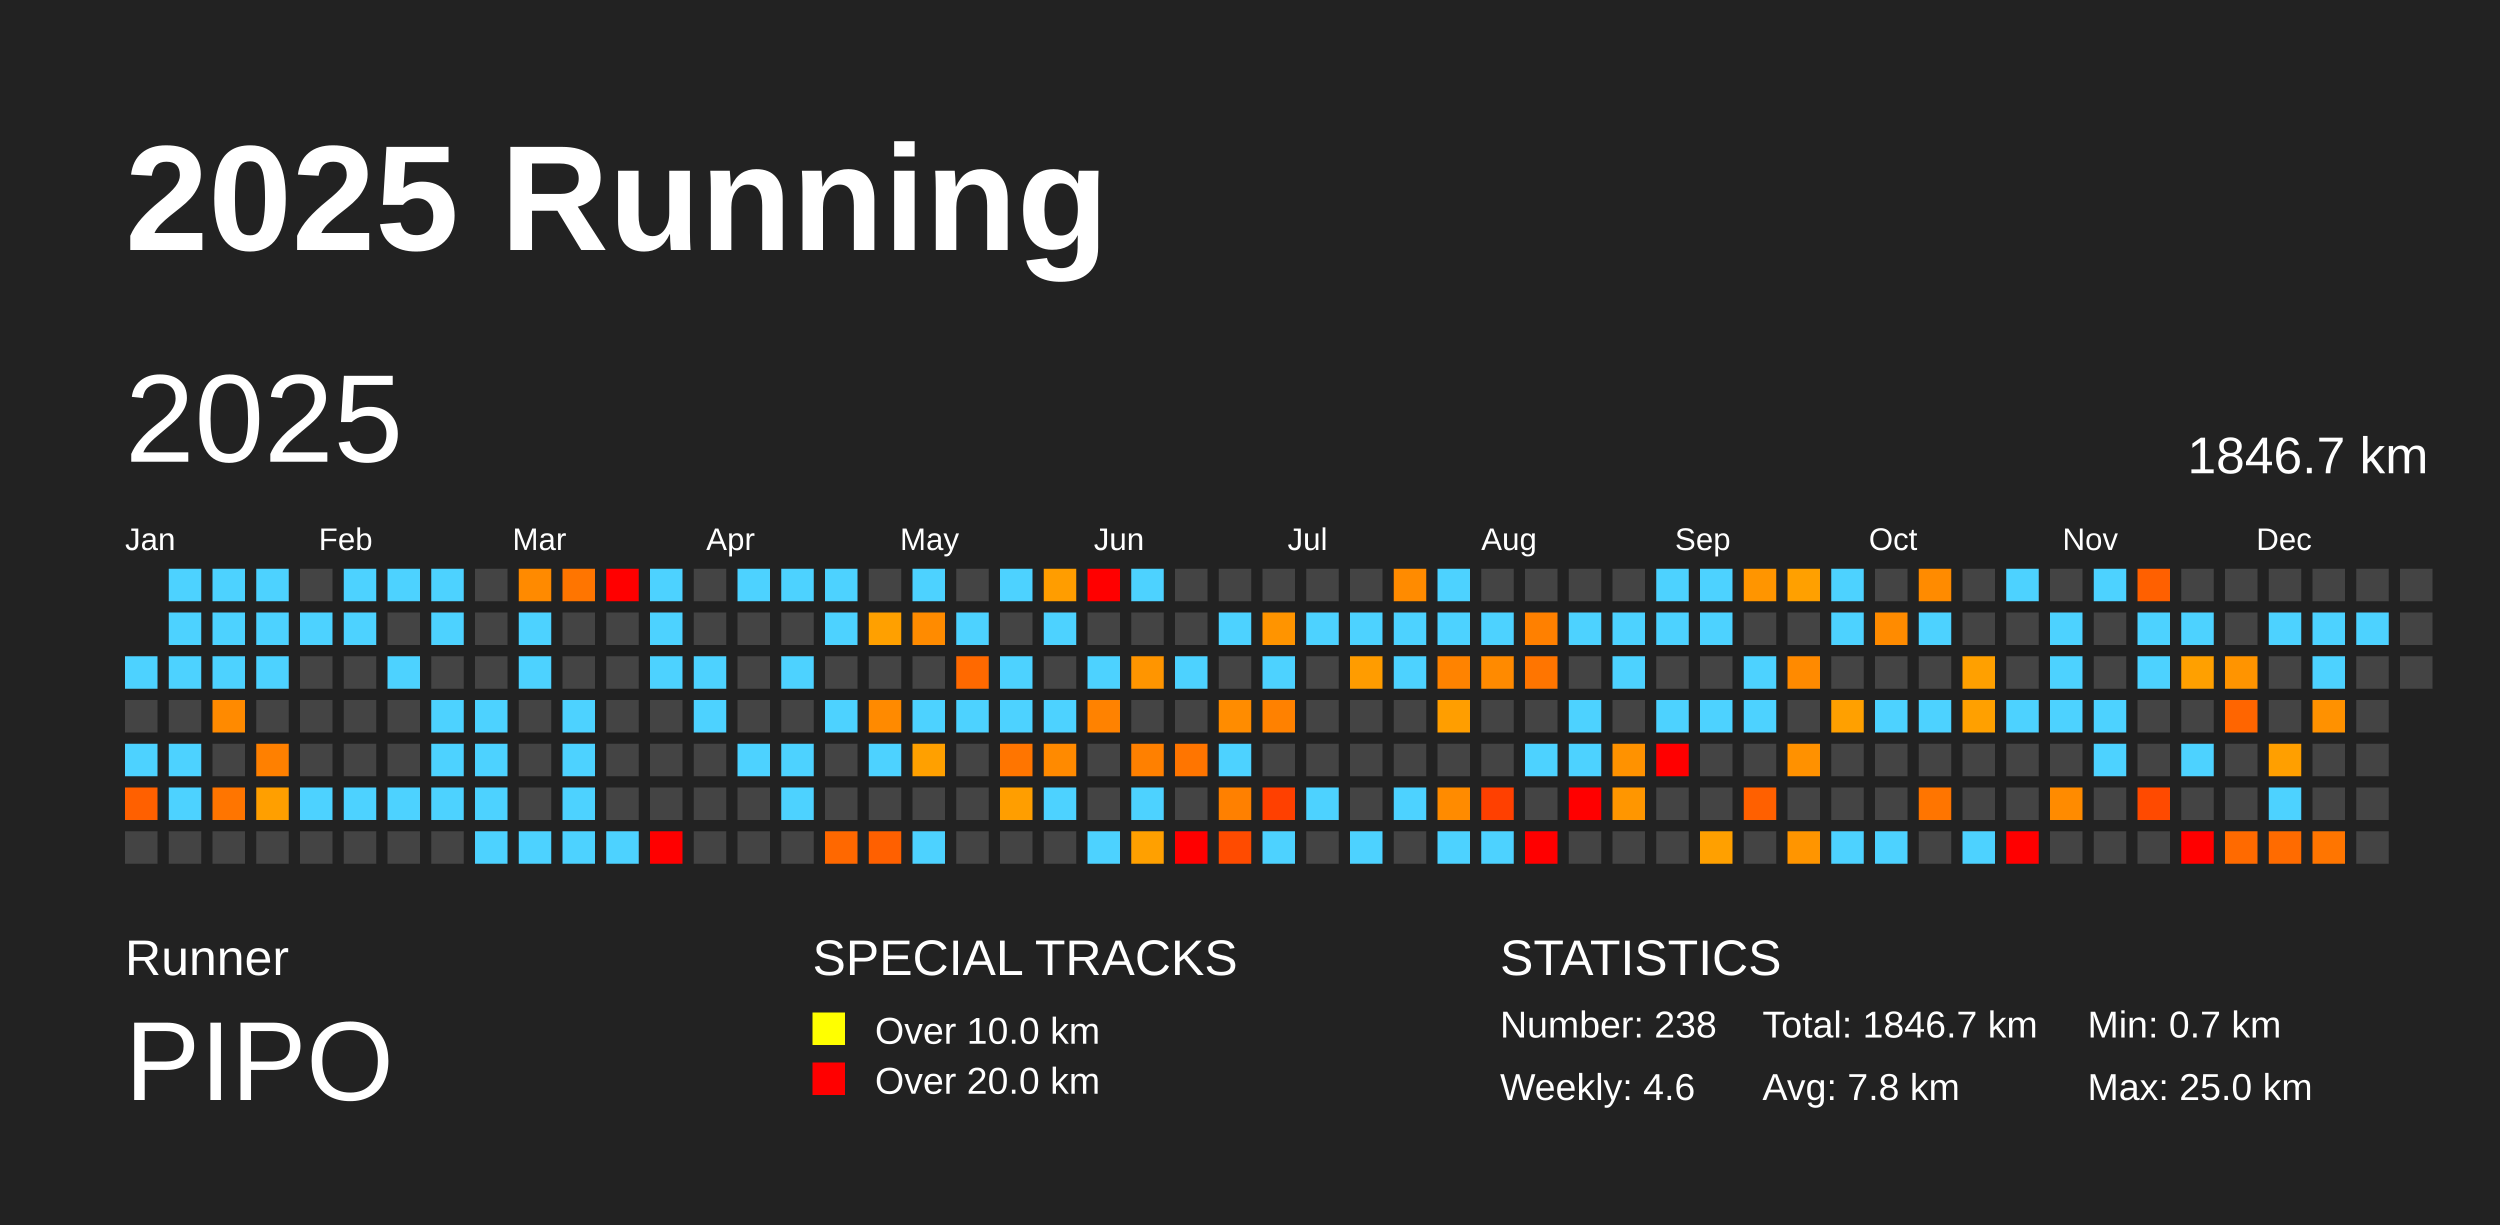
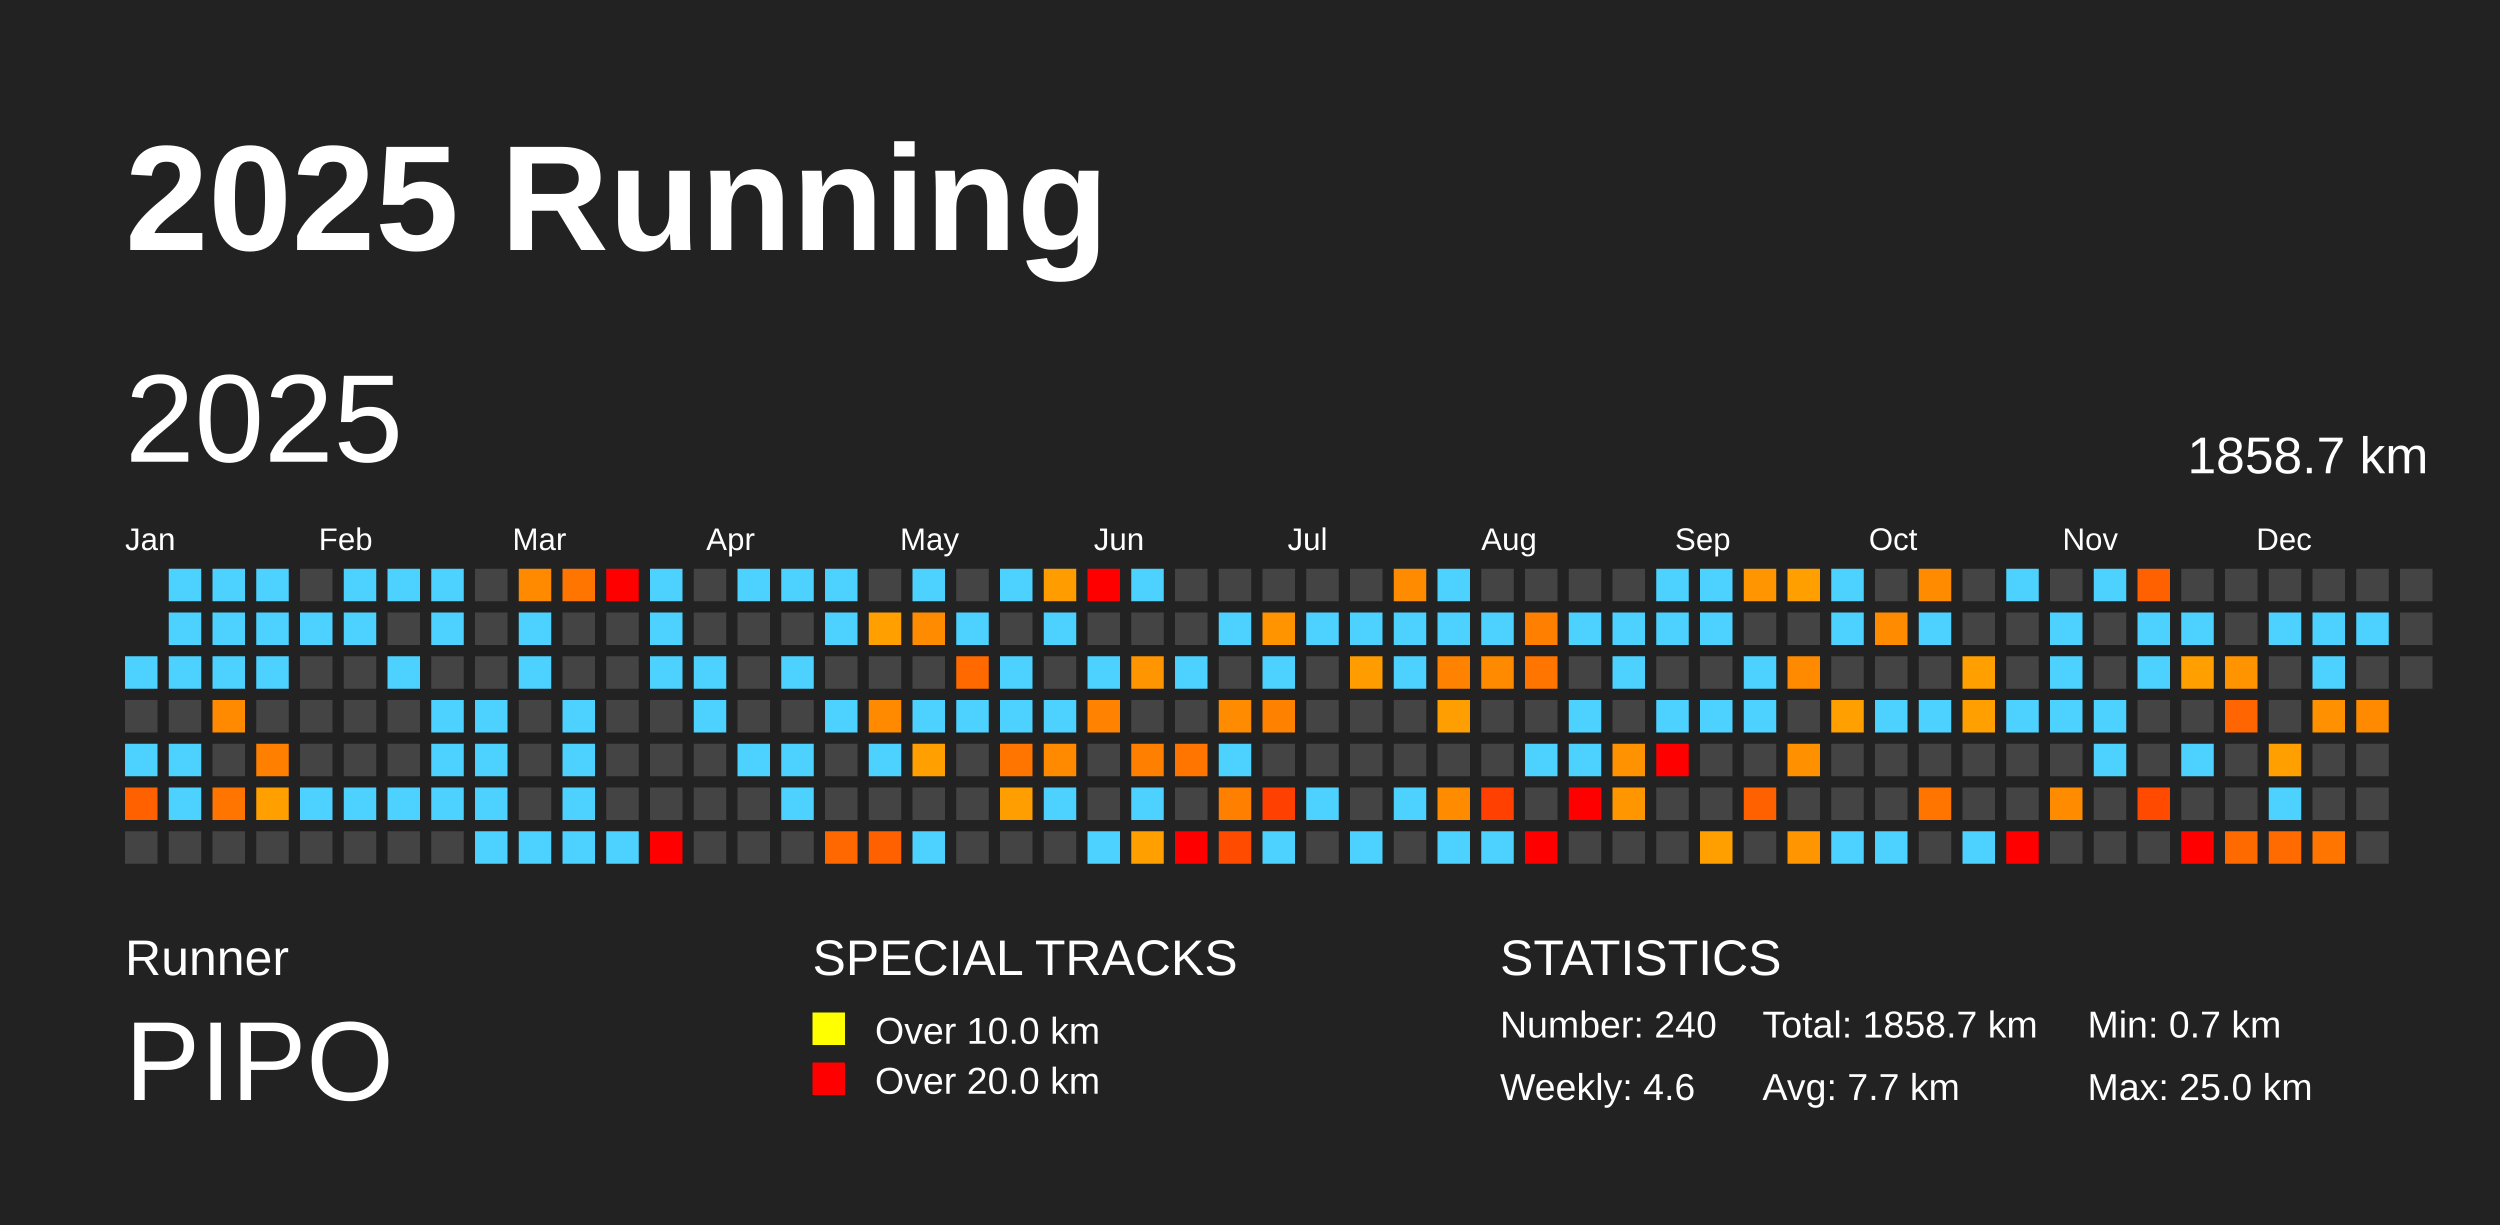
<svg xmlns="http://www.w3.org/2000/svg" baseProfile="full" height="98mm" version="1.1" viewBox="0,0,200,98" width="200mm">
  <defs />
  <rect fill="#222222" height="98" width="200" x="0" y="0" />
  <text fill="#FFFFFF" style="font-size:12px; font-family:Arial; font-weight:bold;" x="10" y="20">2025 Running</text>
  <text fill="#FFFFFF" style="font-size:4px; font-family:Arial" x="10" y="78">Runner</text>
  <text fill="#FFFFFF" style="font-size:9px; font-family:Arial" x="10" y="88">PIPO</text>
  <text fill="#FFFFFF" style="font-size:4px; font-family:Arial" x="65" y="78">SPECIAL TRACKS</text>
  <rect fill="yellow" height="2.6" width="2.6" x="65" y="81" />
  <text fill="#FFFFFF" style="font-size:3px; font-family:Arial" x="70" y="83.5">Over 10.0 km</text>
  <rect fill="red" height="2.6" width="2.6" x="65" y="85" />
  <text fill="#FFFFFF" style="font-size:3px; font-family:Arial" x="70" y="87.5">Over 20.0 km</text>
  <text fill="#FFFFFF" style="font-size:4px; font-family:Arial" x="120" y="78">STATISTICS</text>
-   <text fill="#FFFFFF" style="font-size:3px; font-family:Arial" x="120" y="83">Number: 238</text>
+   <text fill="#FFFFFF" style="font-size:3px; font-family:Arial" x="120" y="83">Number: 240</text>
  <text fill="#FFFFFF" style="font-size:3px; font-family:Arial" x="120" y="88">Weekly: 4.6</text>
-   <text fill="#FFFFFF" style="font-size:3px; font-family:Arial" x="141" y="83">Total: 1846.7 km</text>
-   <text fill="#FFFFFF" style="font-size:3px; font-family:Arial" x="141" y="88">Avg: 7.8 km</text>
+   <text fill="#FFFFFF" style="font-size:3px; font-family:Arial" x="141" y="83">Total: 1858.7 km</text>
+   <text fill="#FFFFFF" style="font-size:3px; font-family:Arial" x="141" y="88">Avg: 7.7 km</text>
  <text fill="#FFFFFF" style="font-size:3px; font-family:Arial" x="167" y="83">Min: 0.7 km</text>
  <text fill="#FFFFFF" style="font-size:3px; font-family:Arial" x="167" y="88">Max: 25.0 km</text>
  <text dominant-baseline="hanging" fill="#FFFFFF" style="font-size:10.0px; font-family:Arial;" x="10" y="30">2025</text>
-   <text dominant-baseline="hanging" fill="#FFFFFF" style="font-size:4.125px; font-family:Arial;" x="175" y="35">1846.7 km</text>
+   <text dominant-baseline="hanging" fill="#FFFFFF" style="font-size:4.125px; font-family:Arial;" x="175" y="35">1858.7 km</text>
  <text fill="#FFFFFF" style="font-size:2.5px; font-family:Arial" x="10.0" y="44">Jan</text>
  <text fill="#FFFFFF" style="font-size:2.5px; font-family:Arial" x="25.5" y="44">Feb</text>
  <text fill="#FFFFFF" style="font-size:2.5px; font-family:Arial" x="41.0" y="44">Mar</text>
  <text fill="#FFFFFF" style="font-size:2.5px; font-family:Arial" x="56.5" y="44">Apr</text>
  <text fill="#FFFFFF" style="font-size:2.5px; font-family:Arial" x="72.0" y="44">May</text>
  <text fill="#FFFFFF" style="font-size:2.5px; font-family:Arial" x="87.5" y="44">Jun</text>
  <text fill="#FFFFFF" style="font-size:2.5px; font-family:Arial" x="103.0" y="44">Jul</text>
  <text fill="#FFFFFF" style="font-size:2.5px; font-family:Arial" x="118.5" y="44">Aug</text>
  <text fill="#FFFFFF" style="font-size:2.5px; font-family:Arial" x="134.0" y="44">Sep</text>
  <text fill="#FFFFFF" style="font-size:2.5px; font-family:Arial" x="149.5" y="44">Oct</text>
  <text fill="#FFFFFF" style="font-size:2.5px; font-family:Arial" x="165.0" y="44">Nov</text>
  <text fill="#FFFFFF" style="font-size:2.5px; font-family:Arial" x="180.5" y="44">Dec</text>
  <rect fill="#4dd2ff" height="2.6" width="2.6" x="10.0" y="52.5" />
  <rect fill="#444444" height="2.6" width="2.6" x="10.0" y="56.0" />
  <rect fill="#4dd2ff" height="2.6" width="2.6" x="10.0" y="59.5" />
  <rect fill="#ff6000" height="2.6" width="2.6" x="10.0" y="63.0" />
  <rect fill="#444444" height="2.6" width="2.6" x="10.0" y="66.5" />
  <rect fill="#4dd2ff" height="2.6" width="2.6" x="13.5" y="45.5" />
  <rect fill="#4dd2ff" height="2.6" width="2.6" x="13.5" y="49.0" />
  <rect fill="#4dd2ff" height="2.6" width="2.6" x="13.5" y="52.5" />
  <rect fill="#444444" height="2.6" width="2.6" x="13.5" y="56.0" />
  <rect fill="#4dd2ff" height="2.6" width="2.6" x="13.5" y="59.5" />
  <rect fill="#4dd2ff" height="2.6" width="2.6" x="13.5" y="63.0" />
  <rect fill="#444444" height="2.6" width="2.6" x="13.5" y="66.5" />
  <rect fill="#4dd2ff" height="2.6" width="2.6" x="17.0" y="45.5" />
  <rect fill="#4dd2ff" height="2.6" width="2.6" x="17.0" y="49.0" />
  <rect fill="#4dd2ff" height="2.6" width="2.6" x="17.0" y="52.5" />
  <rect fill="#ff8a00" height="2.6" width="2.6" x="17.0" y="56.0" />
  <rect fill="#444444" height="2.6" width="2.6" x="17.0" y="59.5" />
  <rect fill="#ff7500" height="2.6" width="2.6" x="17.0" y="63.0" />
  <rect fill="#444444" height="2.6" width="2.6" x="17.0" y="66.5" />
  <rect fill="#4dd2ff" height="2.6" width="2.6" x="20.5" y="45.5" />
  <rect fill="#4dd2ff" height="2.6" width="2.6" x="20.5" y="49.0" />
  <rect fill="#4dd2ff" height="2.6" width="2.6" x="20.5" y="52.5" />
  <rect fill="#444444" height="2.6" width="2.6" x="20.5" y="56.0" />
  <rect fill="#ff8000" height="2.6" width="2.6" x="20.5" y="59.5" />
  <rect fill="#ff9f00" height="2.6" width="2.6" x="20.5" y="63.0" />
  <rect fill="#444444" height="2.6" width="2.6" x="20.5" y="66.5" />
  <rect fill="#444444" height="2.6" width="2.6" x="24.0" y="45.5" />
  <rect fill="#4dd2ff" height="2.6" width="2.6" x="24.0" y="49.0" />
  <rect fill="#444444" height="2.6" width="2.6" x="24.0" y="52.5" />
  <rect fill="#444444" height="2.6" width="2.6" x="24.0" y="56.0" />
  <rect fill="#444444" height="2.6" width="2.6" x="24.0" y="59.5" />
  <rect fill="#4dd2ff" height="2.6" width="2.6" x="24.0" y="63.0" />
  <rect fill="#444444" height="2.6" width="2.6" x="24.0" y="66.5" />
  <rect fill="#4dd2ff" height="2.6" width="2.6" x="27.5" y="45.5" />
  <rect fill="#4dd2ff" height="2.6" width="2.6" x="27.5" y="49.0" />
  <rect fill="#444444" height="2.6" width="2.6" x="27.5" y="52.5" />
  <rect fill="#444444" height="2.6" width="2.6" x="27.5" y="56.0" />
  <rect fill="#444444" height="2.6" width="2.6" x="27.5" y="59.5" />
  <rect fill="#4dd2ff" height="2.6" width="2.6" x="27.5" y="63.0" />
  <rect fill="#444444" height="2.6" width="2.6" x="27.5" y="66.5" />
  <rect fill="#4dd2ff" height="2.6" width="2.6" x="31.0" y="45.5" />
  <rect fill="#444444" height="2.6" width="2.6" x="31.0" y="49.0" />
  <rect fill="#4dd2ff" height="2.6" width="2.6" x="31.0" y="52.5" />
  <rect fill="#444444" height="2.6" width="2.6" x="31.0" y="56.0" />
  <rect fill="#444444" height="2.6" width="2.6" x="31.0" y="59.5" />
  <rect fill="#4dd2ff" height="2.6" width="2.6" x="31.0" y="63.0" />
  <rect fill="#444444" height="2.6" width="2.6" x="31.0" y="66.5" />
  <rect fill="#4dd2ff" height="2.6" width="2.6" x="34.5" y="45.5" />
  <rect fill="#4dd2ff" height="2.6" width="2.6" x="34.5" y="49.0" />
  <rect fill="#444444" height="2.6" width="2.6" x="34.5" y="52.5" />
  <rect fill="#4dd2ff" height="2.6" width="2.6" x="34.5" y="56.0" />
  <rect fill="#4dd2ff" height="2.6" width="2.6" x="34.5" y="59.5" />
  <rect fill="#4dd2ff" height="2.6" width="2.6" x="34.5" y="63.0" />
  <rect fill="#444444" height="2.6" width="2.6" x="34.5" y="66.5" />
  <rect fill="#444444" height="2.6" width="2.6" x="38.0" y="45.5" />
  <rect fill="#444444" height="2.6" width="2.6" x="38.0" y="49.0" />
  <rect fill="#444444" height="2.6" width="2.6" x="38.0" y="52.5" />
  <rect fill="#4dd2ff" height="2.6" width="2.6" x="38.0" y="56.0" />
  <rect fill="#4dd2ff" height="2.6" width="2.6" x="38.0" y="59.5" />
  <rect fill="#4dd2ff" height="2.6" width="2.6" x="38.0" y="63.0" />
  <rect fill="#4dd2ff" height="2.6" width="2.6" x="38.0" y="66.5" />
  <rect fill="#ff8a00" height="2.6" width="2.6" x="41.5" y="45.5" />
  <rect fill="#4dd2ff" height="2.6" width="2.6" x="41.5" y="49.0" />
  <rect fill="#4dd2ff" height="2.6" width="2.6" x="41.5" y="52.5" />
  <rect fill="#444444" height="2.6" width="2.6" x="41.5" y="56.0" />
  <rect fill="#444444" height="2.6" width="2.6" x="41.5" y="59.5" />
  <rect fill="#444444" height="2.6" width="2.6" x="41.5" y="63.0" />
  <rect fill="#4dd2ff" height="2.6" width="2.6" x="41.5" y="66.5" />
  <rect fill="#ff7500" height="2.6" width="2.6" x="45.0" y="45.5" />
  <rect fill="#444444" height="2.6" width="2.6" x="45.0" y="49.0" />
  <rect fill="#444444" height="2.6" width="2.6" x="45.0" y="52.5" />
  <rect fill="#4dd2ff" height="2.6" width="2.6" x="45.0" y="56.0" />
  <rect fill="#4dd2ff" height="2.6" width="2.6" x="45.0" y="59.5" />
  <rect fill="#4dd2ff" height="2.6" width="2.6" x="45.0" y="63.0" />
  <rect fill="#4dd2ff" height="2.6" width="2.6" x="45.0" y="66.5" />
  <rect fill="red" height="2.6" width="2.6" x="48.5" y="45.5" />
  <rect fill="#444444" height="2.6" width="2.6" x="48.5" y="49.0" />
  <rect fill="#444444" height="2.6" width="2.6" x="48.5" y="52.5" />
  <rect fill="#444444" height="2.6" width="2.6" x="48.5" y="56.0" />
  <rect fill="#444444" height="2.6" width="2.6" x="48.5" y="59.5" />
  <rect fill="#444444" height="2.6" width="2.6" x="48.5" y="63.0" />
  <rect fill="#4dd2ff" height="2.6" width="2.6" x="48.5" y="66.5" />
  <rect fill="#4dd2ff" height="2.6" width="2.6" x="52.0" y="45.5" />
  <rect fill="#4dd2ff" height="2.6" width="2.6" x="52.0" y="49.0" />
  <rect fill="#4dd2ff" height="2.6" width="2.6" x="52.0" y="52.5" />
  <rect fill="#444444" height="2.6" width="2.6" x="52.0" y="56.0" />
  <rect fill="#444444" height="2.6" width="2.6" x="52.0" y="59.5" />
  <rect fill="#444444" height="2.6" width="2.6" x="52.0" y="63.0" />
  <rect fill="red" height="2.6" width="2.6" x="52.0" y="66.5" />
  <rect fill="#444444" height="2.6" width="2.6" x="55.5" y="45.5" />
  <rect fill="#444444" height="2.6" width="2.6" x="55.5" y="49.0" />
  <rect fill="#4dd2ff" height="2.6" width="2.6" x="55.5" y="52.5" />
  <rect fill="#4dd2ff" height="2.6" width="2.6" x="55.5" y="56.0" />
  <rect fill="#444444" height="2.6" width="2.6" x="55.5" y="59.5" />
  <rect fill="#444444" height="2.6" width="2.6" x="55.5" y="63.0" />
  <rect fill="#444444" height="2.6" width="2.6" x="55.5" y="66.5" />
  <rect fill="#4dd2ff" height="2.6" width="2.6" x="59.0" y="45.5" />
  <rect fill="#444444" height="2.6" width="2.6" x="59.0" y="49.0" />
  <rect fill="#444444" height="2.6" width="2.6" x="59.0" y="52.5" />
  <rect fill="#444444" height="2.6" width="2.6" x="59.0" y="56.0" />
  <rect fill="#4dd2ff" height="2.6" width="2.6" x="59.0" y="59.5" />
  <rect fill="#444444" height="2.6" width="2.6" x="59.0" y="63.0" />
  <rect fill="#444444" height="2.6" width="2.6" x="59.0" y="66.5" />
  <rect fill="#4dd2ff" height="2.6" width="2.6" x="62.5" y="45.5" />
  <rect fill="#444444" height="2.6" width="2.6" x="62.5" y="49.0" />
  <rect fill="#4dd2ff" height="2.6" width="2.6" x="62.5" y="52.5" />
  <rect fill="#444444" height="2.6" width="2.6" x="62.5" y="56.0" />
  <rect fill="#4dd2ff" height="2.6" width="2.6" x="62.5" y="59.5" />
  <rect fill="#4dd2ff" height="2.6" width="2.6" x="62.5" y="63.0" />
  <rect fill="#444444" height="2.6" width="2.6" x="62.5" y="66.5" />
  <rect fill="#4dd2ff" height="2.6" width="2.6" x="66.0" y="45.5" />
  <rect fill="#4dd2ff" height="2.6" width="2.6" x="66.0" y="49.0" />
  <rect fill="#444444" height="2.6" width="2.6" x="66.0" y="52.5" />
  <rect fill="#4dd2ff" height="2.6" width="2.6" x="66.0" y="56.0" />
  <rect fill="#444444" height="2.6" width="2.6" x="66.0" y="59.5" />
  <rect fill="#444444" height="2.6" width="2.6" x="66.0" y="63.0" />
  <rect fill="#ff6800" height="2.6" width="2.6" x="66.0" y="66.5" />
  <rect fill="#444444" height="2.6" width="2.6" x="69.5" y="45.5" />
  <rect fill="#ffa000" height="2.6" width="2.6" x="69.5" y="49.0" />
  <rect fill="#444444" height="2.6" width="2.6" x="69.5" y="52.5" />
  <rect fill="#ff8a00" height="2.6" width="2.6" x="69.5" y="56.0" />
  <rect fill="#4dd2ff" height="2.6" width="2.6" x="69.5" y="59.5" />
  <rect fill="#444444" height="2.6" width="2.6" x="69.5" y="63.0" />
  <rect fill="#ff6000" height="2.6" width="2.6" x="69.5" y="66.5" />
  <rect fill="#4dd2ff" height="2.6" width="2.6" x="73.0" y="45.5" />
  <rect fill="#ff8b00" height="2.6" width="2.6" x="73.0" y="49.0" />
  <rect fill="#444444" height="2.6" width="2.6" x="73.0" y="52.5" />
  <rect fill="#4dd2ff" height="2.6" width="2.6" x="73.0" y="56.0" />
  <rect fill="#ffa000" height="2.6" width="2.6" x="73.0" y="59.5" />
  <rect fill="#444444" height="2.6" width="2.6" x="73.0" y="63.0" />
  <rect fill="#4dd2ff" height="2.6" width="2.6" x="73.0" y="66.5" />
  <rect fill="#444444" height="2.6" width="2.6" x="76.5" y="45.5" />
  <rect fill="#4dd2ff" height="2.6" width="2.6" x="76.5" y="49.0" />
  <rect fill="#ff6900" height="2.6" width="2.6" x="76.5" y="52.5" />
  <rect fill="#4dd2ff" height="2.6" width="2.6" x="76.5" y="56.0" />
  <rect fill="#444444" height="2.6" width="2.6" x="76.5" y="59.5" />
  <rect fill="#444444" height="2.6" width="2.6" x="76.5" y="63.0" />
  <rect fill="#444444" height="2.6" width="2.6" x="76.5" y="66.5" />
  <rect fill="#4dd2ff" height="2.6" width="2.6" x="80.0" y="45.5" />
  <rect fill="#444444" height="2.6" width="2.6" x="80.0" y="49.0" />
  <rect fill="#4dd2ff" height="2.6" width="2.6" x="80.0" y="52.5" />
  <rect fill="#4dd2ff" height="2.6" width="2.6" x="80.0" y="56.0" />
  <rect fill="#ff7500" height="2.6" width="2.6" x="80.0" y="59.5" />
  <rect fill="#ff9e00" height="2.6" width="2.6" x="80.0" y="63.0" />
  <rect fill="#444444" height="2.6" width="2.6" x="80.0" y="66.5" />
  <rect fill="#ff9d00" height="2.6" width="2.6" x="83.5" y="45.5" />
  <rect fill="#4dd2ff" height="2.6" width="2.6" x="83.5" y="49.0" />
  <rect fill="#444444" height="2.6" width="2.6" x="83.5" y="52.5" />
  <rect fill="#4dd2ff" height="2.6" width="2.6" x="83.5" y="56.0" />
  <rect fill="#ff8a00" height="2.6" width="2.6" x="83.5" y="59.5" />
  <rect fill="#4dd2ff" height="2.6" width="2.6" x="83.5" y="63.0" />
  <rect fill="#444444" height="2.6" width="2.6" x="83.5" y="66.5" />
  <rect fill="red" height="2.6" width="2.6" x="87.0" y="45.5" />
  <rect fill="#444444" height="2.6" width="2.6" x="87.0" y="49.0" />
  <rect fill="#4dd2ff" height="2.6" width="2.6" x="87.0" y="52.5" />
  <rect fill="#ff8200" height="2.6" width="2.6" x="87.0" y="56.0" />
  <rect fill="#444444" height="2.6" width="2.6" x="87.0" y="59.5" />
  <rect fill="#444444" height="2.6" width="2.6" x="87.0" y="63.0" />
  <rect fill="#4dd2ff" height="2.6" width="2.6" x="87.0" y="66.5" />
  <rect fill="#4dd2ff" height="2.6" width="2.6" x="90.5" y="45.5" />
  <rect fill="#444444" height="2.6" width="2.6" x="90.5" y="49.0" />
  <rect fill="#ff9500" height="2.6" width="2.6" x="90.5" y="52.5" />
  <rect fill="#444444" height="2.6" width="2.6" x="90.5" y="56.0" />
  <rect fill="#ff8000" height="2.6" width="2.6" x="90.5" y="59.5" />
  <rect fill="#4dd2ff" height="2.6" width="2.6" x="90.5" y="63.0" />
  <rect fill="#ffa000" height="2.6" width="2.6" x="90.5" y="66.5" />
  <rect fill="#444444" height="2.6" width="2.6" x="94.0" y="45.5" />
  <rect fill="#444444" height="2.6" width="2.6" x="94.0" y="49.0" />
  <rect fill="#4dd2ff" height="2.6" width="2.6" x="94.0" y="52.5" />
  <rect fill="#444444" height="2.6" width="2.6" x="94.0" y="56.0" />
  <rect fill="#ff7500" height="2.6" width="2.6" x="94.0" y="59.5" />
  <rect fill="#444444" height="2.6" width="2.6" x="94.0" y="63.0" />
  <rect fill="red" height="2.6" width="2.6" x="94.0" y="66.5" />
  <rect fill="#444444" height="2.6" width="2.6" x="97.5" y="45.5" />
  <rect fill="#4dd2ff" height="2.6" width="2.6" x="97.5" y="49.0" />
  <rect fill="#444444" height="2.6" width="2.6" x="97.5" y="52.5" />
  <rect fill="#ff8c00" height="2.6" width="2.6" x="97.5" y="56.0" />
  <rect fill="#4dd2ff" height="2.6" width="2.6" x="97.5" y="59.5" />
  <rect fill="#ff8000" height="2.6" width="2.6" x="97.5" y="63.0" />
  <rect fill="#ff4b00" height="2.6" width="2.6" x="97.5" y="66.5" />
  <rect fill="#444444" height="2.6" width="2.6" x="101.0" y="45.5" />
  <rect fill="#ff9400" height="2.6" width="2.6" x="101.0" y="49.0" />
  <rect fill="#4dd2ff" height="2.6" width="2.6" x="101.0" y="52.5" />
  <rect fill="#ff8100" height="2.6" width="2.6" x="101.0" y="56.0" />
  <rect fill="#444444" height="2.6" width="2.6" x="101.0" y="59.5" />
  <rect fill="#ff4000" height="2.6" width="2.6" x="101.0" y="63.0" />
  <rect fill="#4dd2ff" height="2.6" width="2.6" x="101.0" y="66.5" />
  <rect fill="#444444" height="2.6" width="2.6" x="104.5" y="45.5" />
  <rect fill="#4dd2ff" height="2.6" width="2.6" x="104.5" y="49.0" />
  <rect fill="#444444" height="2.6" width="2.6" x="104.5" y="52.5" />
  <rect fill="#444444" height="2.6" width="2.6" x="104.5" y="56.0" />
  <rect fill="#444444" height="2.6" width="2.6" x="104.5" y="59.5" />
  <rect fill="#4dd2ff" height="2.6" width="2.6" x="104.5" y="63.0" />
  <rect fill="#444444" height="2.6" width="2.6" x="104.5" y="66.5" />
  <rect fill="#444444" height="2.6" width="2.6" x="108.0" y="45.5" />
  <rect fill="#4dd2ff" height="2.6" width="2.6" x="108.0" y="49.0" />
  <rect fill="#ff9c00" height="2.6" width="2.6" x="108.0" y="52.5" />
  <rect fill="#444444" height="2.6" width="2.6" x="108.0" y="56.0" />
  <rect fill="#444444" height="2.6" width="2.6" x="108.0" y="59.5" />
  <rect fill="#444444" height="2.6" width="2.6" x="108.0" y="63.0" />
  <rect fill="#4dd2ff" height="2.6" width="2.6" x="108.0" y="66.5" />
  <rect fill="#ff8b00" height="2.6" width="2.6" x="111.5" y="45.5" />
  <rect fill="#4dd2ff" height="2.6" width="2.6" x="111.5" y="49.0" />
  <rect fill="#4dd2ff" height="2.6" width="2.6" x="111.5" y="52.5" />
  <rect fill="#444444" height="2.6" width="2.6" x="111.5" y="56.0" />
  <rect fill="#444444" height="2.6" width="2.6" x="111.5" y="59.5" />
  <rect fill="#4dd2ff" height="2.6" width="2.6" x="111.5" y="63.0" />
  <rect fill="#444444" height="2.6" width="2.6" x="111.5" y="66.5" />
  <rect fill="#4dd2ff" height="2.6" width="2.6" x="115.0" y="45.5" />
  <rect fill="#4dd2ff" height="2.6" width="2.6" x="115.0" y="49.0" />
  <rect fill="#ff8300" height="2.6" width="2.6" x="115.0" y="52.5" />
  <rect fill="#ff9e00" height="2.6" width="2.6" x="115.0" y="56.0" />
  <rect fill="#444444" height="2.6" width="2.6" x="115.0" y="59.5" />
  <rect fill="#ff8b00" height="2.6" width="2.6" x="115.0" y="63.0" />
  <rect fill="#4dd2ff" height="2.6" width="2.6" x="115.0" y="66.5" />
  <rect fill="#444444" height="2.6" width="2.6" x="118.5" y="45.5" />
  <rect fill="#4dd2ff" height="2.6" width="2.6" x="118.5" y="49.0" />
  <rect fill="#ff8a00" height="2.6" width="2.6" x="118.5" y="52.5" />
  <rect fill="#444444" height="2.6" width="2.6" x="118.5" y="56.0" />
  <rect fill="#444444" height="2.6" width="2.6" x="118.5" y="59.5" />
  <rect fill="#ff4000" height="2.6" width="2.6" x="118.5" y="63.0" />
  <rect fill="#4dd2ff" height="2.6" width="2.6" x="118.5" y="66.5" />
  <rect fill="#444444" height="2.6" width="2.6" x="122.0" y="45.5" />
  <rect fill="#ff8000" height="2.6" width="2.6" x="122.0" y="49.0" />
  <rect fill="#ff7500" height="2.6" width="2.6" x="122.0" y="52.5" />
  <rect fill="#444444" height="2.6" width="2.6" x="122.0" y="56.0" />
  <rect fill="#4dd2ff" height="2.6" width="2.6" x="122.0" y="59.5" />
  <rect fill="#444444" height="2.6" width="2.6" x="122.0" y="63.0" />
  <rect fill="red" height="2.6" width="2.6" x="122.0" y="66.5" />
  <rect fill="#444444" height="2.6" width="2.6" x="125.5" y="45.5" />
  <rect fill="#4dd2ff" height="2.6" width="2.6" x="125.5" y="49.0" />
  <rect fill="#444444" height="2.6" width="2.6" x="125.5" y="52.5" />
  <rect fill="#4dd2ff" height="2.6" width="2.6" x="125.5" y="56.0" />
  <rect fill="#4dd2ff" height="2.6" width="2.6" x="125.5" y="59.5" />
  <rect fill="red" height="2.6" width="2.6" x="125.5" y="63.0" />
  <rect fill="#444444" height="2.6" width="2.6" x="125.5" y="66.5" />
  <rect fill="#444444" height="2.6" width="2.6" x="129.0" y="45.5" />
  <rect fill="#4dd2ff" height="2.6" width="2.6" x="129.0" y="49.0" />
  <rect fill="#4dd2ff" height="2.6" width="2.6" x="129.0" y="52.5" />
  <rect fill="#444444" height="2.6" width="2.6" x="129.0" y="56.0" />
  <rect fill="#ff9200" height="2.6" width="2.6" x="129.0" y="59.5" />
  <rect fill="#ff9600" height="2.6" width="2.6" x="129.0" y="63.0" />
  <rect fill="#444444" height="2.6" width="2.6" x="129.0" y="66.5" />
  <rect fill="#4dd2ff" height="2.6" width="2.6" x="132.5" y="45.5" />
  <rect fill="#4dd2ff" height="2.6" width="2.6" x="132.5" y="49.0" />
  <rect fill="#444444" height="2.6" width="2.6" x="132.5" y="52.5" />
  <rect fill="#4dd2ff" height="2.6" width="2.6" x="132.5" y="56.0" />
  <rect fill="red" height="2.6" width="2.6" x="132.5" y="59.5" />
  <rect fill="#444444" height="2.6" width="2.6" x="132.5" y="63.0" />
  <rect fill="#444444" height="2.6" width="2.6" x="132.5" y="66.5" />
  <rect fill="#4dd2ff" height="2.6" width="2.6" x="136.0" y="45.5" />
  <rect fill="#4dd2ff" height="2.6" width="2.6" x="136.0" y="49.0" />
  <rect fill="#444444" height="2.6" width="2.6" x="136.0" y="52.5" />
  <rect fill="#4dd2ff" height="2.6" width="2.6" x="136.0" y="56.0" />
  <rect fill="#444444" height="2.6" width="2.6" x="136.0" y="59.5" />
  <rect fill="#444444" height="2.6" width="2.6" x="136.0" y="63.0" />
  <rect fill="#ffa000" height="2.6" width="2.6" x="136.0" y="66.5" />
  <rect fill="#ff9500" height="2.6" width="2.6" x="139.5" y="45.5" />
  <rect fill="#444444" height="2.6" width="2.6" x="139.5" y="49.0" />
  <rect fill="#4dd2ff" height="2.6" width="2.6" x="139.5" y="52.5" />
  <rect fill="#4dd2ff" height="2.6" width="2.6" x="139.5" y="56.0" />
  <rect fill="#444444" height="2.6" width="2.6" x="139.5" y="59.5" />
  <rect fill="#ff6000" height="2.6" width="2.6" x="139.5" y="63.0" />
  <rect fill="#444444" height="2.6" width="2.6" x="139.5" y="66.5" />
  <rect fill="#ffa000" height="2.6" width="2.6" x="143.0" y="45.5" />
  <rect fill="#444444" height="2.6" width="2.6" x="143.0" y="49.0" />
  <rect fill="#ff8a00" height="2.6" width="2.6" x="143.0" y="52.5" />
  <rect fill="#444444" height="2.6" width="2.6" x="143.0" y="56.0" />
  <rect fill="#ff9100" height="2.6" width="2.6" x="143.0" y="59.5" />
  <rect fill="#444444" height="2.6" width="2.6" x="143.0" y="63.0" />
  <rect fill="#ff9500" height="2.6" width="2.6" x="143.0" y="66.5" />
  <rect fill="#4dd2ff" height="2.6" width="2.6" x="146.5" y="45.5" />
  <rect fill="#4dd2ff" height="2.6" width="2.6" x="146.5" y="49.0" />
  <rect fill="#444444" height="2.6" width="2.6" x="146.5" y="52.5" />
  <rect fill="#ffa000" height="2.6" width="2.6" x="146.5" y="56.0" />
  <rect fill="#444444" height="2.6" width="2.6" x="146.5" y="59.5" />
  <rect fill="#444444" height="2.6" width="2.6" x="146.5" y="63.0" />
  <rect fill="#4dd2ff" height="2.6" width="2.6" x="146.5" y="66.5" />
  <rect fill="#444444" height="2.6" width="2.6" x="150.0" y="45.5" />
  <rect fill="#ff8b00" height="2.6" width="2.6" x="150.0" y="49.0" />
  <rect fill="#444444" height="2.6" width="2.6" x="150.0" y="52.5" />
  <rect fill="#4dd2ff" height="2.6" width="2.6" x="150.0" y="56.0" />
  <rect fill="#444444" height="2.6" width="2.6" x="150.0" y="59.5" />
  <rect fill="#444444" height="2.6" width="2.6" x="150.0" y="63.0" />
  <rect fill="#4dd2ff" height="2.6" width="2.6" x="150.0" y="66.5" />
  <rect fill="#ff8b00" height="2.6" width="2.6" x="153.5" y="45.5" />
  <rect fill="#4dd2ff" height="2.6" width="2.6" x="153.5" y="49.0" />
  <rect fill="#444444" height="2.6" width="2.6" x="153.5" y="52.5" />
  <rect fill="#4dd2ff" height="2.6" width="2.6" x="153.5" y="56.0" />
  <rect fill="#444444" height="2.6" width="2.6" x="153.5" y="59.5" />
  <rect fill="#ff7500" height="2.6" width="2.6" x="153.5" y="63.0" />
  <rect fill="#444444" height="2.6" width="2.6" x="153.5" y="66.5" />
  <rect fill="#444444" height="2.6" width="2.6" x="157.0" y="45.5" />
  <rect fill="#444444" height="2.6" width="2.6" x="157.0" y="49.0" />
  <rect fill="#ffa000" height="2.6" width="2.6" x="157.0" y="52.5" />
  <rect fill="#ffa000" height="2.6" width="2.6" x="157.0" y="56.0" />
  <rect fill="#444444" height="2.6" width="2.6" x="157.0" y="59.5" />
  <rect fill="#444444" height="2.6" width="2.6" x="157.0" y="63.0" />
  <rect fill="#4dd2ff" height="2.6" width="2.6" x="157.0" y="66.5" />
  <rect fill="#4dd2ff" height="2.6" width="2.6" x="160.5" y="45.5" />
  <rect fill="#444444" height="2.6" width="2.6" x="160.5" y="49.0" />
  <rect fill="#444444" height="2.6" width="2.6" x="160.5" y="52.5" />
  <rect fill="#4dd2ff" height="2.6" width="2.6" x="160.5" y="56.0" />
  <rect fill="#444444" height="2.6" width="2.6" x="160.5" y="59.5" />
  <rect fill="#444444" height="2.6" width="2.6" x="160.5" y="63.0" />
  <rect fill="red" height="2.6" width="2.6" x="160.5" y="66.5" />
  <rect fill="#444444" height="2.6" width="2.6" x="164.0" y="45.5" />
  <rect fill="#4dd2ff" height="2.6" width="2.6" x="164.0" y="49.0" />
  <rect fill="#4dd2ff" height="2.6" width="2.6" x="164.0" y="52.5" />
  <rect fill="#4dd2ff" height="2.6" width="2.6" x="164.0" y="56.0" />
  <rect fill="#444444" height="2.6" width="2.6" x="164.0" y="59.5" />
  <rect fill="#ff8b00" height="2.6" width="2.6" x="164.0" y="63.0" />
  <rect fill="#444444" height="2.6" width="2.6" x="164.0" y="66.5" />
  <rect fill="#4dd2ff" height="2.6" width="2.6" x="167.5" y="45.5" />
  <rect fill="#444444" height="2.6" width="2.6" x="167.5" y="49.0" />
  <rect fill="#444444" height="2.6" width="2.6" x="167.5" y="52.5" />
  <rect fill="#4dd2ff" height="2.6" width="2.6" x="167.5" y="56.0" />
  <rect fill="#4dd2ff" height="2.6" width="2.6" x="167.5" y="59.5" />
  <rect fill="#444444" height="2.6" width="2.6" x="167.5" y="63.0" />
  <rect fill="#444444" height="2.6" width="2.6" x="167.5" y="66.5" />
  <rect fill="#ff6000" height="2.6" width="2.6" x="171.0" y="45.5" />
  <rect fill="#4dd2ff" height="2.6" width="2.6" x="171.0" y="49.0" />
  <rect fill="#4dd2ff" height="2.6" width="2.6" x="171.0" y="52.5" />
  <rect fill="#444444" height="2.6" width="2.6" x="171.0" y="56.0" />
  <rect fill="#444444" height="2.6" width="2.6" x="171.0" y="59.5" />
  <rect fill="#ff4a00" height="2.6" width="2.6" x="171.0" y="63.0" />
  <rect fill="#444444" height="2.6" width="2.6" x="171.0" y="66.5" />
  <rect fill="#444444" height="2.6" width="2.6" x="174.5" y="45.5" />
  <rect fill="#4dd2ff" height="2.6" width="2.6" x="174.5" y="49.0" />
  <rect fill="#ffa000" height="2.6" width="2.6" x="174.5" y="52.5" />
  <rect fill="#444444" height="2.6" width="2.6" x="174.5" y="56.0" />
  <rect fill="#4dd2ff" height="2.6" width="2.6" x="174.5" y="59.5" />
  <rect fill="#444444" height="2.6" width="2.6" x="174.5" y="63.0" />
  <rect fill="red" height="2.6" width="2.6" x="174.5" y="66.5" />
  <rect fill="#444444" height="2.6" width="2.6" x="178.0" y="45.5" />
  <rect fill="#444444" height="2.6" width="2.6" x="178.0" y="49.0" />
  <rect fill="#ff9400" height="2.6" width="2.6" x="178.0" y="52.5" />
  <rect fill="#ff6500" height="2.6" width="2.6" x="178.0" y="56.0" />
  <rect fill="#444444" height="2.6" width="2.6" x="178.0" y="59.5" />
  <rect fill="#444444" height="2.6" width="2.6" x="178.0" y="63.0" />
  <rect fill="#ff6a00" height="2.6" width="2.6" x="178.0" y="66.5" />
  <rect fill="#444444" height="2.6" width="2.6" x="181.5" y="45.5" />
  <rect fill="#4dd2ff" height="2.6" width="2.6" x="181.5" y="49.0" />
  <rect fill="#444444" height="2.6" width="2.6" x="181.5" y="52.5" />
  <rect fill="#444444" height="2.6" width="2.6" x="181.5" y="56.0" />
  <rect fill="#ff9f00" height="2.6" width="2.6" x="181.5" y="59.5" />
  <rect fill="#4dd2ff" height="2.6" width="2.6" x="181.5" y="63.0" />
  <rect fill="#ff6b00" height="2.6" width="2.6" x="181.5" y="66.5" />
  <rect fill="#444444" height="2.6" width="2.6" x="185.0" y="45.5" />
  <rect fill="#4dd2ff" height="2.6" width="2.6" x="185.0" y="49.0" />
  <rect fill="#4dd2ff" height="2.6" width="2.6" x="185.0" y="52.5" />
  <rect fill="#ff9100" height="2.6" width="2.6" x="185.0" y="56.0" />
  <rect fill="#444444" height="2.6" width="2.6" x="185.0" y="59.5" />
  <rect fill="#444444" height="2.6" width="2.6" x="185.0" y="63.0" />
  <rect fill="#ff7500" height="2.6" width="2.6" x="185.0" y="66.5" />
  <rect fill="#444444" height="2.6" width="2.6" x="188.5" y="45.5" />
  <rect fill="#4dd2ff" height="2.6" width="2.6" x="188.5" y="49.0" />
  <rect fill="#444444" height="2.6" width="2.6" x="188.5" y="52.5" />
-   <rect fill="#444444" height="2.6" width="2.6" x="188.5" y="56.0" />
+   <rect fill="#ff8a00" height="2.6" width="2.6" x="188.5" y="56.0" />
  <rect fill="#444444" height="2.6" width="2.6" x="188.5" y="59.5" />
  <rect fill="#444444" height="2.6" width="2.6" x="188.5" y="63.0" />
  <rect fill="#444444" height="2.6" width="2.6" x="188.5" y="66.5" />
  <rect fill="#444444" height="2.6" width="2.6" x="192.0" y="45.5" />
  <rect fill="#444444" height="2.6" width="2.6" x="192.0" y="49.0" />
  <rect fill="#444444" height="2.6" width="2.6" x="192.0" y="52.5" />
</svg>
